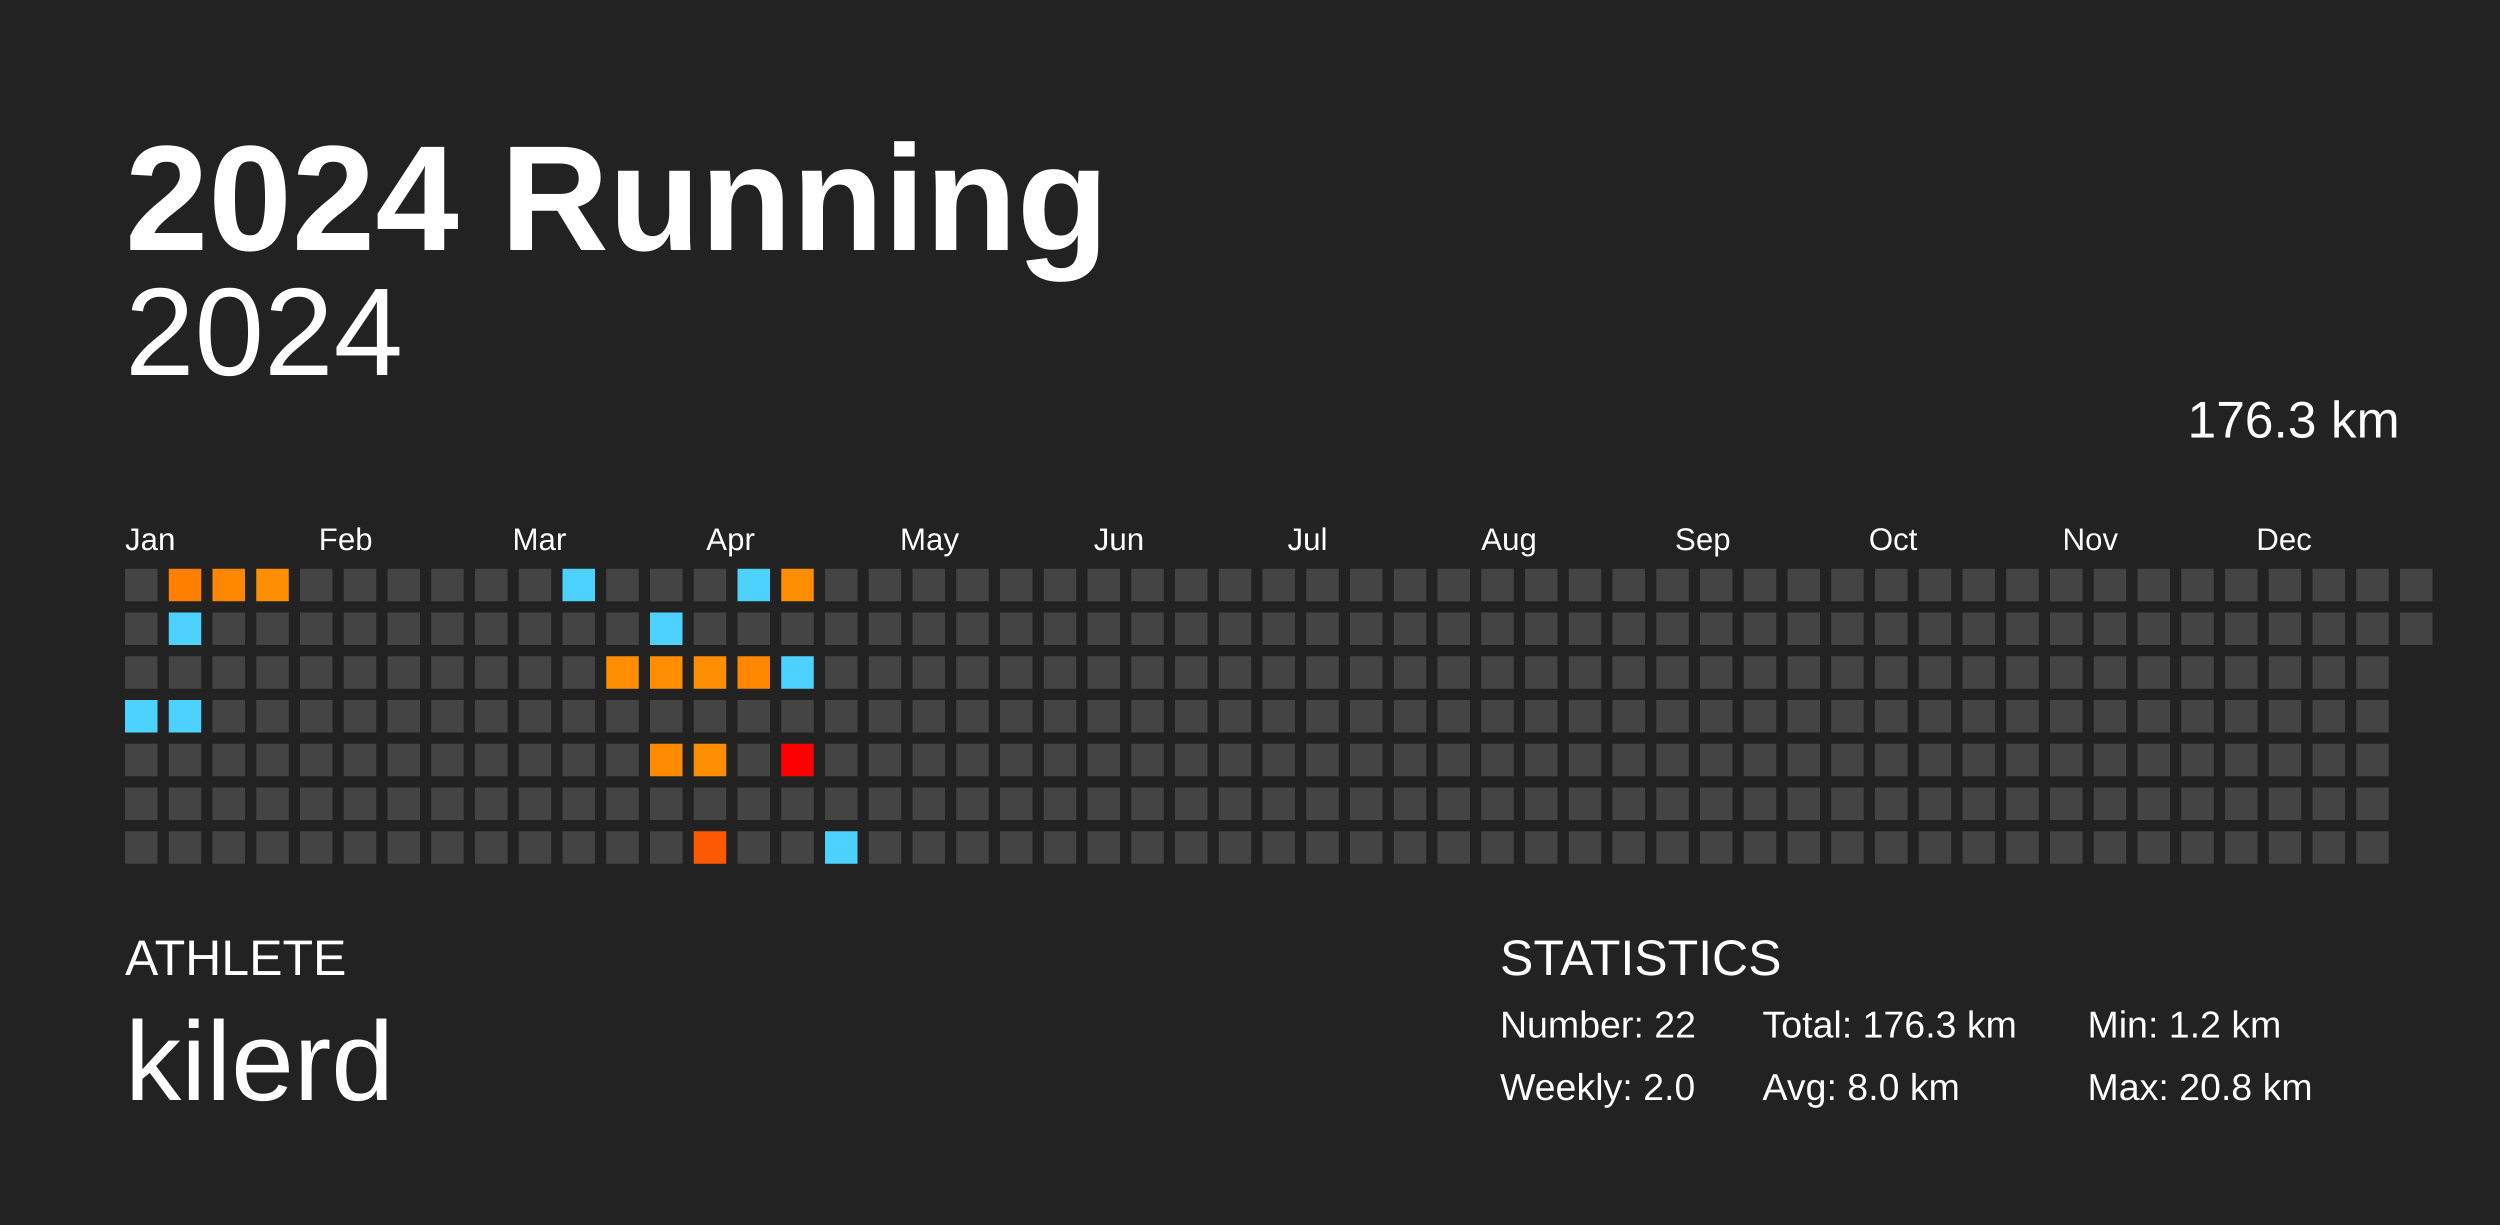
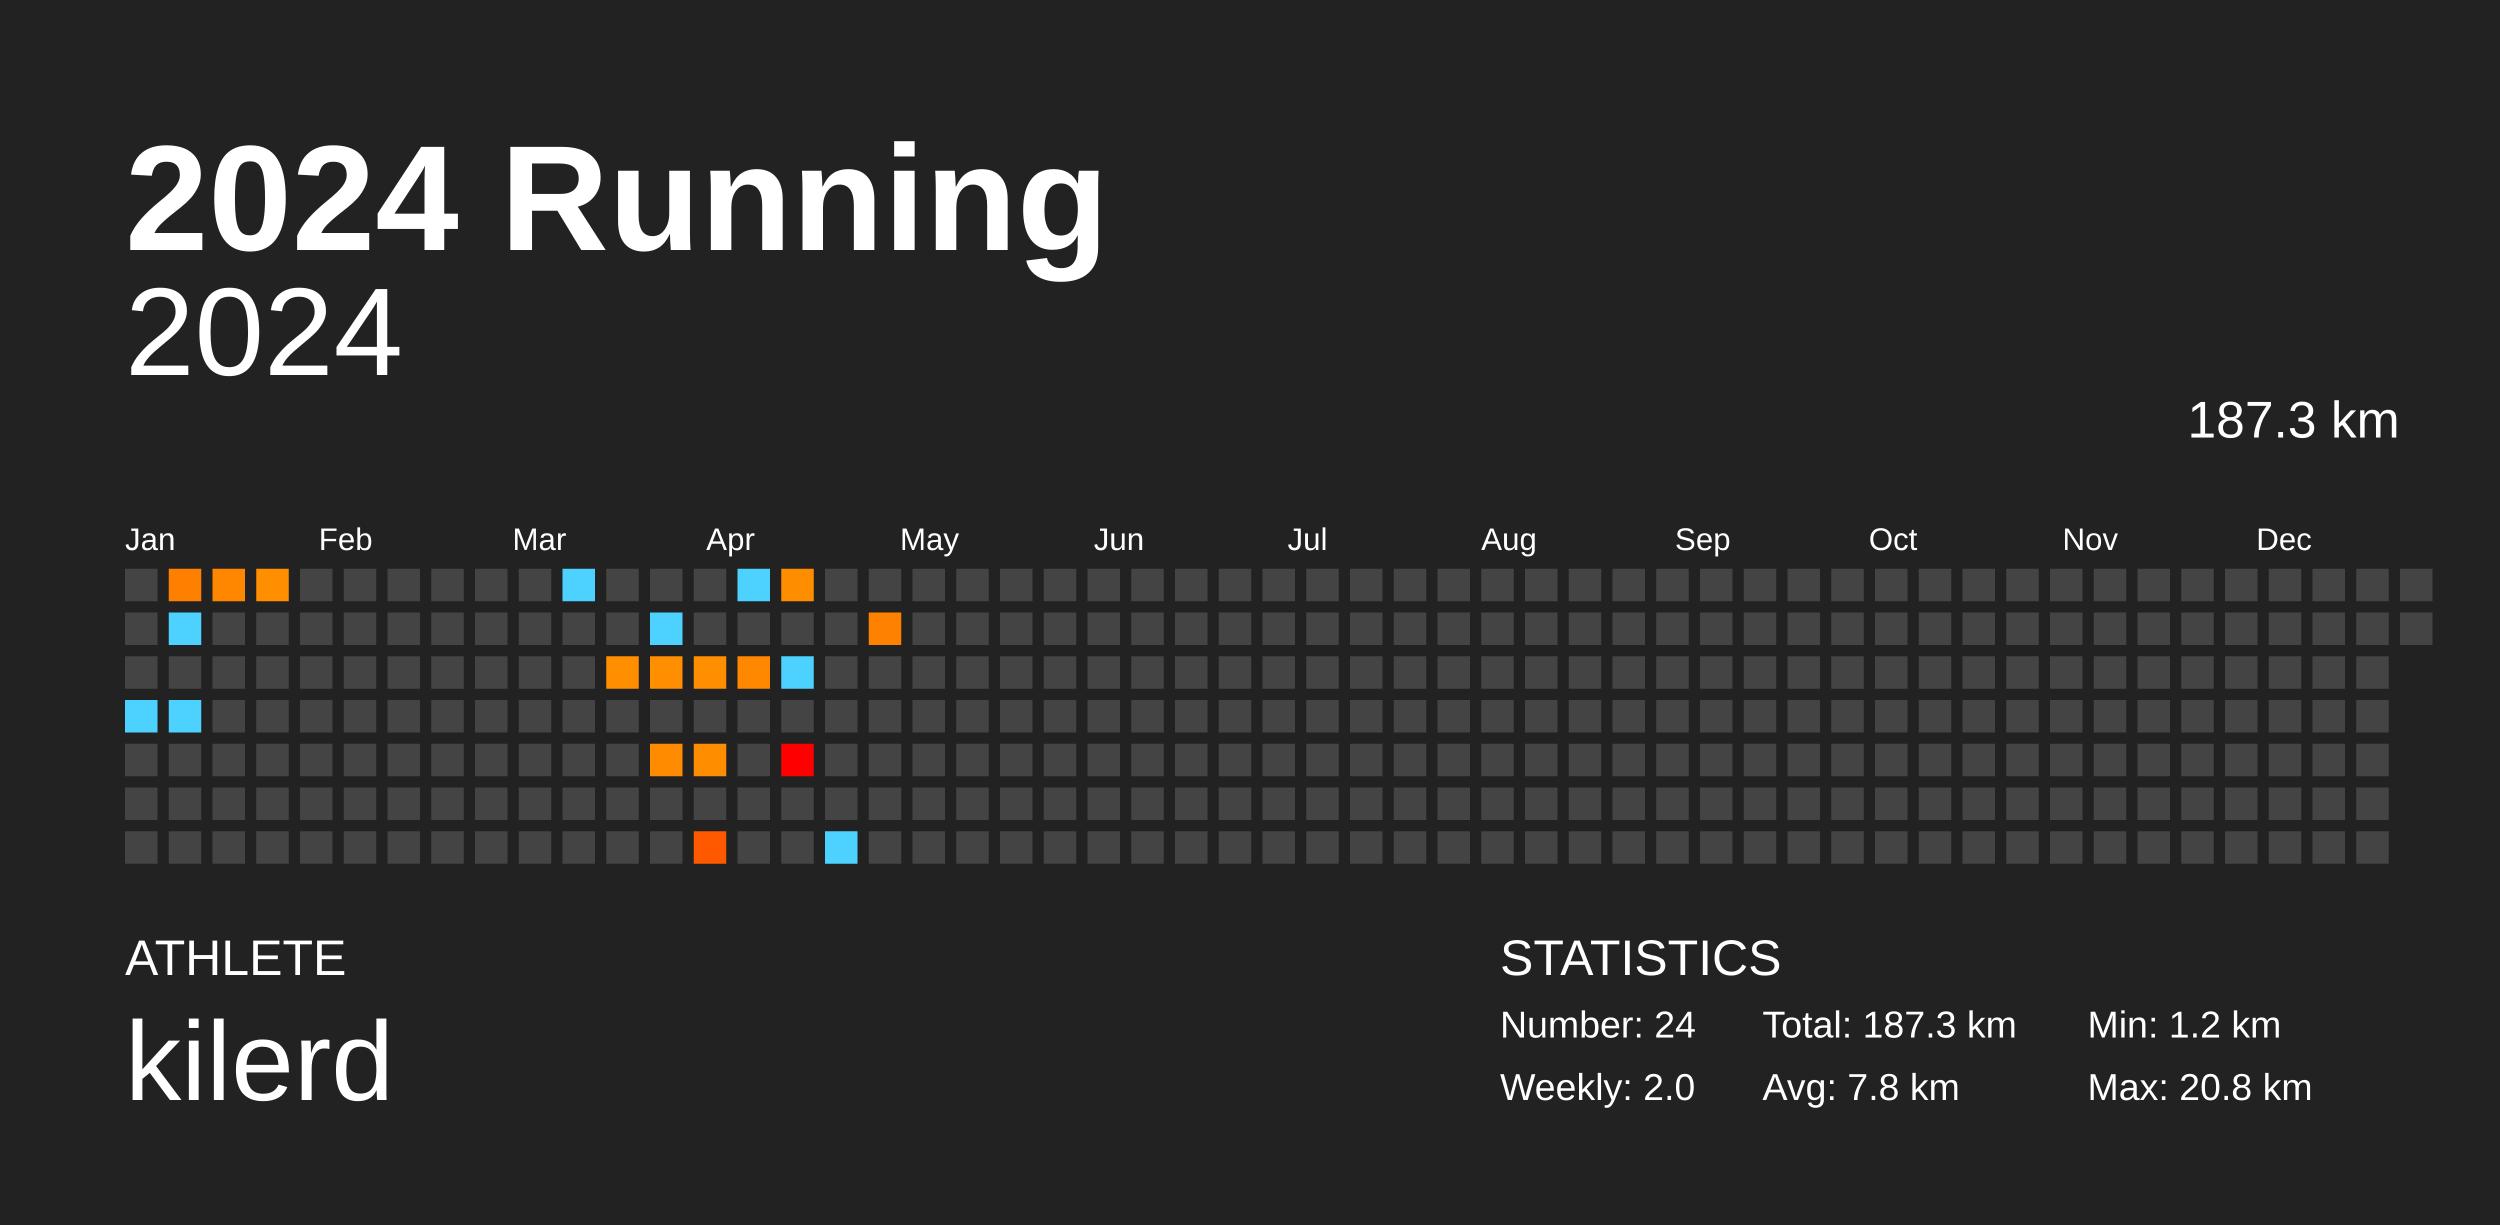
<svg xmlns="http://www.w3.org/2000/svg" baseProfile="full" height="98mm" version="1.1" viewBox="0,0,200,98" width="200mm">
  <defs />
  <rect fill="#222222" height="98" width="200" x="0" y="0" />
  <text fill="#FFFFFF" style="font-size:12px; font-family:Arial; font-weight:bold;" x="10" y="20">2024 Running</text>
  <text fill="#FFFFFF" style="font-size:4px; font-family:Arial" x="10" y="78">ATHLETE</text>
  <text fill="#FFFFFF" style="font-size:9px; font-family:Arial" x="10" y="88">kilerd</text>
  <text fill="#FFFFFF" style="font-size:4px; font-family:Arial" x="120" y="78">STATISTICS</text>
-   <text fill="#FFFFFF" style="font-size:3px; font-family:Arial" x="120" y="83">Number: 22</text>
+   <text fill="#FFFFFF" style="font-size:3px; font-family:Arial" x="120" y="83">Number: 24</text>
  <text fill="#FFFFFF" style="font-size:3px; font-family:Arial" x="120" y="88">Weekly: 2.0</text>
-   <text fill="#FFFFFF" style="font-size:3px; font-family:Arial" x="141" y="83">Total: 176.3 km</text>
-   <text fill="#FFFFFF" style="font-size:3px; font-family:Arial" x="141" y="88">Avg: 8.0 km</text>
+   <text fill="#FFFFFF" style="font-size:3px; font-family:Arial" x="141" y="83">Total: 187.3 km</text>
+   <text fill="#FFFFFF" style="font-size:3px; font-family:Arial" x="141" y="88">Avg: 7.8 km</text>
  <text fill="#FFFFFF" style="font-size:3px; font-family:Arial" x="167" y="83">Min: 1.2 km</text>
  <text fill="#FFFFFF" style="font-size:3px; font-family:Arial" x="167" y="88">Max: 20.8 km</text>
  <text alignment-baseline="hanging" fill="#FFFFFF" style="font-size:10.0px; font-family:Arial;" x="10" y="30">2024</text>
-   <text alignment-baseline="hanging" fill="#FFFFFF" style="font-size:4.125px; font-family:Arial;" x="175" y="35">176.3 km</text>
+   <text alignment-baseline="hanging" fill="#FFFFFF" style="font-size:4.125px; font-family:Arial;" x="175" y="35">187.3 km</text>
  <text fill="#FFFFFF" style="font-size:2.5px; font-family:Arial" x="10.0" y="44">Jan</text>
  <text fill="#FFFFFF" style="font-size:2.5px; font-family:Arial" x="25.5" y="44">Feb</text>
  <text fill="#FFFFFF" style="font-size:2.5px; font-family:Arial" x="41.0" y="44">Mar</text>
  <text fill="#FFFFFF" style="font-size:2.5px; font-family:Arial" x="56.5" y="44">Apr</text>
  <text fill="#FFFFFF" style="font-size:2.5px; font-family:Arial" x="72.0" y="44">May</text>
  <text fill="#FFFFFF" style="font-size:2.5px; font-family:Arial" x="87.5" y="44">Jun</text>
  <text fill="#FFFFFF" style="font-size:2.5px; font-family:Arial" x="103.0" y="44">Jul</text>
  <text fill="#FFFFFF" style="font-size:2.5px; font-family:Arial" x="118.5" y="44">Aug</text>
  <text fill="#FFFFFF" style="font-size:2.5px; font-family:Arial" x="134.0" y="44">Sep</text>
  <text fill="#FFFFFF" style="font-size:2.5px; font-family:Arial" x="149.5" y="44">Oct</text>
  <text fill="#FFFFFF" style="font-size:2.5px; font-family:Arial" x="165.0" y="44">Nov</text>
  <text fill="#FFFFFF" style="font-size:2.5px; font-family:Arial" x="180.5" y="44">Dec</text>
  <rect fill="#444444" height="2.6" width="2.6" x="10.0" y="45.5" />
  <rect fill="#444444" height="2.6" width="2.6" x="10.0" y="49.0" />
  <rect fill="#444444" height="2.6" width="2.6" x="10.0" y="52.5" />
  <rect fill="#4dd2ff" height="2.6" width="2.6" x="10.0" y="56.0" />
  <rect fill="#444444" height="2.6" width="2.6" x="10.0" y="59.5" />
  <rect fill="#444444" height="2.6" width="2.6" x="10.0" y="63.0" />
  <rect fill="#444444" height="2.6" width="2.6" x="10.0" y="66.5" />
  <rect fill="#ff8000" height="2.6" width="2.6" x="13.5" y="45.5" />
  <rect fill="#4dd2ff" height="2.6" width="2.6" x="13.5" y="49.0" />
  <rect fill="#444444" height="2.6" width="2.6" x="13.5" y="52.5" />
  <rect fill="#4dd2ff" height="2.6" width="2.6" x="13.5" y="56.0" />
  <rect fill="#444444" height="2.6" width="2.6" x="13.5" y="59.5" />
  <rect fill="#444444" height="2.6" width="2.6" x="13.5" y="63.0" />
  <rect fill="#444444" height="2.6" width="2.6" x="13.5" y="66.5" />
  <rect fill="#ff8700" height="2.6" width="2.6" x="17.0" y="45.5" />
  <rect fill="#444444" height="2.6" width="2.6" x="17.0" y="49.0" />
  <rect fill="#444444" height="2.6" width="2.6" x="17.0" y="52.5" />
  <rect fill="#444444" height="2.6" width="2.6" x="17.0" y="56.0" />
  <rect fill="#444444" height="2.6" width="2.6" x="17.0" y="59.5" />
  <rect fill="#444444" height="2.6" width="2.6" x="17.0" y="63.0" />
  <rect fill="#444444" height="2.6" width="2.6" x="17.0" y="66.5" />
  <rect fill="#ff8e00" height="2.6" width="2.6" x="20.5" y="45.5" />
  <rect fill="#444444" height="2.6" width="2.6" x="20.5" y="49.0" />
  <rect fill="#444444" height="2.6" width="2.6" x="20.5" y="52.5" />
  <rect fill="#444444" height="2.6" width="2.6" x="20.5" y="56.0" />
  <rect fill="#444444" height="2.6" width="2.6" x="20.5" y="59.5" />
  <rect fill="#444444" height="2.6" width="2.6" x="20.5" y="63.0" />
  <rect fill="#444444" height="2.6" width="2.6" x="20.5" y="66.5" />
  <rect fill="#444444" height="2.6" width="2.6" x="24.0" y="45.5" />
  <rect fill="#444444" height="2.6" width="2.6" x="24.0" y="49.0" />
  <rect fill="#444444" height="2.6" width="2.6" x="24.0" y="52.5" />
  <rect fill="#444444" height="2.6" width="2.6" x="24.0" y="56.0" />
  <rect fill="#444444" height="2.6" width="2.6" x="24.0" y="59.5" />
  <rect fill="#444444" height="2.6" width="2.6" x="24.0" y="63.0" />
  <rect fill="#444444" height="2.6" width="2.6" x="24.0" y="66.5" />
  <rect fill="#444444" height="2.6" width="2.6" x="27.5" y="45.5" />
  <rect fill="#444444" height="2.6" width="2.6" x="27.5" y="49.0" />
  <rect fill="#444444" height="2.6" width="2.6" x="27.5" y="52.5" />
  <rect fill="#444444" height="2.6" width="2.6" x="27.5" y="56.0" />
  <rect fill="#444444" height="2.6" width="2.6" x="27.5" y="59.5" />
  <rect fill="#444444" height="2.6" width="2.6" x="27.5" y="63.0" />
  <rect fill="#444444" height="2.6" width="2.6" x="27.5" y="66.5" />
  <rect fill="#444444" height="2.6" width="2.6" x="31.0" y="45.5" />
  <rect fill="#444444" height="2.6" width="2.6" x="31.0" y="49.0" />
  <rect fill="#444444" height="2.6" width="2.6" x="31.0" y="52.5" />
  <rect fill="#444444" height="2.6" width="2.6" x="31.0" y="56.0" />
  <rect fill="#444444" height="2.6" width="2.6" x="31.0" y="59.5" />
  <rect fill="#444444" height="2.6" width="2.6" x="31.0" y="63.0" />
  <rect fill="#444444" height="2.6" width="2.6" x="31.0" y="66.5" />
  <rect fill="#444444" height="2.6" width="2.6" x="34.5" y="45.5" />
  <rect fill="#444444" height="2.6" width="2.6" x="34.5" y="49.0" />
  <rect fill="#444444" height="2.6" width="2.6" x="34.5" y="52.5" />
  <rect fill="#444444" height="2.6" width="2.6" x="34.5" y="56.0" />
  <rect fill="#444444" height="2.6" width="2.6" x="34.5" y="59.5" />
  <rect fill="#444444" height="2.6" width="2.6" x="34.5" y="63.0" />
  <rect fill="#444444" height="2.6" width="2.6" x="34.5" y="66.5" />
  <rect fill="#444444" height="2.6" width="2.6" x="38.0" y="45.5" />
  <rect fill="#444444" height="2.6" width="2.6" x="38.0" y="49.0" />
  <rect fill="#444444" height="2.6" width="2.6" x="38.0" y="52.5" />
  <rect fill="#444444" height="2.6" width="2.6" x="38.0" y="56.0" />
  <rect fill="#444444" height="2.6" width="2.6" x="38.0" y="59.5" />
  <rect fill="#444444" height="2.6" width="2.6" x="38.0" y="63.0" />
  <rect fill="#444444" height="2.6" width="2.6" x="38.0" y="66.5" />
  <rect fill="#444444" height="2.6" width="2.6" x="41.5" y="45.5" />
  <rect fill="#444444" height="2.6" width="2.6" x="41.5" y="49.0" />
  <rect fill="#444444" height="2.6" width="2.6" x="41.5" y="52.5" />
  <rect fill="#444444" height="2.6" width="2.6" x="41.5" y="56.0" />
  <rect fill="#444444" height="2.6" width="2.6" x="41.5" y="59.5" />
  <rect fill="#444444" height="2.6" width="2.6" x="41.5" y="63.0" />
  <rect fill="#444444" height="2.6" width="2.6" x="41.5" y="66.5" />
  <rect fill="#4dd2ff" height="2.6" width="2.6" x="45.0" y="45.5" />
  <rect fill="#444444" height="2.6" width="2.6" x="45.0" y="49.0" />
  <rect fill="#444444" height="2.6" width="2.6" x="45.0" y="52.5" />
  <rect fill="#444444" height="2.6" width="2.6" x="45.0" y="56.0" />
  <rect fill="#444444" height="2.6" width="2.6" x="45.0" y="59.5" />
  <rect fill="#444444" height="2.6" width="2.6" x="45.0" y="63.0" />
  <rect fill="#444444" height="2.6" width="2.6" x="45.0" y="66.5" />
  <rect fill="#444444" height="2.6" width="2.6" x="48.5" y="45.5" />
  <rect fill="#444444" height="2.6" width="2.6" x="48.5" y="49.0" />
  <rect fill="#ff8e00" height="2.6" width="2.6" x="48.5" y="52.5" />
  <rect fill="#444444" height="2.6" width="2.6" x="48.5" y="56.0" />
  <rect fill="#444444" height="2.6" width="2.6" x="48.5" y="59.5" />
  <rect fill="#444444" height="2.6" width="2.6" x="48.5" y="63.0" />
  <rect fill="#444444" height="2.6" width="2.6" x="48.5" y="66.5" />
  <rect fill="#444444" height="2.6" width="2.6" x="52.0" y="45.5" />
  <rect fill="#4dd2ff" height="2.6" width="2.6" x="52.0" y="49.0" />
  <rect fill="#ff8e00" height="2.6" width="2.6" x="52.0" y="52.5" />
  <rect fill="#444444" height="2.6" width="2.6" x="52.0" y="56.0" />
  <rect fill="#ff8c00" height="2.6" width="2.6" x="52.0" y="59.5" />
  <rect fill="#444444" height="2.6" width="2.6" x="52.0" y="63.0" />
  <rect fill="#444444" height="2.6" width="2.6" x="52.0" y="66.5" />
  <rect fill="#444444" height="2.6" width="2.6" x="55.5" y="45.5" />
  <rect fill="#444444" height="2.6" width="2.6" x="55.5" y="49.0" />
  <rect fill="#ff8e00" height="2.6" width="2.6" x="55.5" y="52.5" />
  <rect fill="#444444" height="2.6" width="2.6" x="55.5" y="56.0" />
  <rect fill="#ff8d00" height="2.6" width="2.6" x="55.5" y="59.5" />
  <rect fill="#444444" height="2.6" width="2.6" x="55.5" y="63.0" />
  <rect fill="#ff5900" height="2.6" width="2.6" x="55.5" y="66.5" />
  <rect fill="#4dd2ff" height="2.6" width="2.6" x="59.0" y="45.5" />
  <rect fill="#444444" height="2.6" width="2.6" x="59.0" y="49.0" />
  <rect fill="#ff8800" height="2.6" width="2.6" x="59.0" y="52.5" />
  <rect fill="#444444" height="2.6" width="2.6" x="59.0" y="56.0" />
  <rect fill="#444444" height="2.6" width="2.6" x="59.0" y="59.5" />
  <rect fill="#444444" height="2.6" width="2.6" x="59.0" y="63.0" />
  <rect fill="#444444" height="2.6" width="2.6" x="59.0" y="66.5" />
  <rect fill="#ff8d00" height="2.6" width="2.6" x="62.5" y="45.5" />
  <rect fill="#444444" height="2.6" width="2.6" x="62.5" y="49.0" />
  <rect fill="#4dd2ff" height="2.6" width="2.6" x="62.5" y="52.5" />
  <rect fill="#444444" height="2.6" width="2.6" x="62.5" y="56.0" />
  <rect fill="red" height="2.6" width="2.6" x="62.5" y="59.5" />
  <rect fill="#444444" height="2.6" width="2.6" x="62.5" y="63.0" />
  <rect fill="#444444" height="2.6" width="2.6" x="62.5" y="66.5" />
  <rect fill="#444444" height="2.6" width="2.6" x="66.0" y="45.5" />
  <rect fill="#444444" height="2.6" width="2.6" x="66.0" y="49.0" />
  <rect fill="#444444" height="2.6" width="2.6" x="66.0" y="52.5" />
  <rect fill="#444444" height="2.6" width="2.6" x="66.0" y="56.0" />
  <rect fill="#444444" height="2.6" width="2.6" x="66.0" y="59.5" />
  <rect fill="#444444" height="2.6" width="2.6" x="66.0" y="63.0" />
  <rect fill="#4dd2ff" height="2.6" width="2.6" x="66.0" y="66.5" />
  <rect fill="#444444" height="2.6" width="2.6" x="69.5" y="45.5" />
-   <rect fill="#444444" height="2.6" width="2.6" x="69.5" y="49.0" />
+   <rect fill="#ff8100" height="2.6" width="2.6" x="69.5" y="49.0" />
  <rect fill="#444444" height="2.6" width="2.6" x="69.5" y="52.5" />
  <rect fill="#444444" height="2.6" width="2.6" x="69.5" y="56.0" />
  <rect fill="#444444" height="2.6" width="2.6" x="69.5" y="59.5" />
  <rect fill="#444444" height="2.6" width="2.6" x="69.5" y="63.0" />
  <rect fill="#444444" height="2.6" width="2.6" x="69.5" y="66.5" />
  <rect fill="#444444" height="2.6" width="2.6" x="73.0" y="45.5" />
  <rect fill="#444444" height="2.6" width="2.6" x="73.0" y="49.0" />
  <rect fill="#444444" height="2.6" width="2.6" x="73.0" y="52.5" />
  <rect fill="#444444" height="2.6" width="2.6" x="73.0" y="56.0" />
  <rect fill="#444444" height="2.6" width="2.6" x="73.0" y="59.5" />
  <rect fill="#444444" height="2.6" width="2.6" x="73.0" y="63.0" />
  <rect fill="#444444" height="2.6" width="2.6" x="73.0" y="66.5" />
  <rect fill="#444444" height="2.6" width="2.6" x="76.5" y="45.5" />
  <rect fill="#444444" height="2.6" width="2.6" x="76.5" y="49.0" />
  <rect fill="#444444" height="2.6" width="2.6" x="76.5" y="52.5" />
  <rect fill="#444444" height="2.6" width="2.6" x="76.5" y="56.0" />
  <rect fill="#444444" height="2.6" width="2.6" x="76.5" y="59.5" />
  <rect fill="#444444" height="2.6" width="2.6" x="76.5" y="63.0" />
  <rect fill="#444444" height="2.6" width="2.6" x="76.5" y="66.5" />
  <rect fill="#444444" height="2.6" width="2.6" x="80.0" y="45.5" />
  <rect fill="#444444" height="2.6" width="2.6" x="80.0" y="49.0" />
  <rect fill="#444444" height="2.6" width="2.6" x="80.0" y="52.5" />
  <rect fill="#444444" height="2.6" width="2.6" x="80.0" y="56.0" />
  <rect fill="#444444" height="2.6" width="2.6" x="80.0" y="59.5" />
  <rect fill="#444444" height="2.6" width="2.6" x="80.0" y="63.0" />
  <rect fill="#444444" height="2.6" width="2.6" x="80.0" y="66.5" />
  <rect fill="#444444" height="2.6" width="2.6" x="83.5" y="45.5" />
  <rect fill="#444444" height="2.6" width="2.6" x="83.5" y="49.0" />
  <rect fill="#444444" height="2.6" width="2.6" x="83.5" y="52.5" />
  <rect fill="#444444" height="2.6" width="2.6" x="83.5" y="56.0" />
  <rect fill="#444444" height="2.6" width="2.6" x="83.5" y="59.5" />
  <rect fill="#444444" height="2.6" width="2.6" x="83.5" y="63.0" />
  <rect fill="#444444" height="2.6" width="2.6" x="83.5" y="66.5" />
  <rect fill="#444444" height="2.6" width="2.6" x="87.0" y="45.5" />
  <rect fill="#444444" height="2.6" width="2.6" x="87.0" y="49.0" />
  <rect fill="#444444" height="2.6" width="2.6" x="87.0" y="52.5" />
  <rect fill="#444444" height="2.6" width="2.6" x="87.0" y="56.0" />
  <rect fill="#444444" height="2.6" width="2.6" x="87.0" y="59.5" />
  <rect fill="#444444" height="2.6" width="2.6" x="87.0" y="63.0" />
  <rect fill="#444444" height="2.6" width="2.6" x="87.0" y="66.5" />
  <rect fill="#444444" height="2.6" width="2.6" x="90.5" y="45.5" />
  <rect fill="#444444" height="2.6" width="2.6" x="90.5" y="49.0" />
  <rect fill="#444444" height="2.6" width="2.6" x="90.5" y="52.5" />
  <rect fill="#444444" height="2.6" width="2.6" x="90.5" y="56.0" />
  <rect fill="#444444" height="2.6" width="2.6" x="90.5" y="59.5" />
  <rect fill="#444444" height="2.6" width="2.6" x="90.5" y="63.0" />
  <rect fill="#444444" height="2.6" width="2.6" x="90.5" y="66.5" />
  <rect fill="#444444" height="2.6" width="2.6" x="94.0" y="45.5" />
  <rect fill="#444444" height="2.6" width="2.6" x="94.0" y="49.0" />
  <rect fill="#444444" height="2.6" width="2.6" x="94.0" y="52.5" />
  <rect fill="#444444" height="2.6" width="2.6" x="94.0" y="56.0" />
  <rect fill="#444444" height="2.6" width="2.6" x="94.0" y="59.5" />
  <rect fill="#444444" height="2.6" width="2.6" x="94.0" y="63.0" />
  <rect fill="#444444" height="2.6" width="2.6" x="94.0" y="66.5" />
  <rect fill="#444444" height="2.6" width="2.6" x="97.5" y="45.5" />
  <rect fill="#444444" height="2.6" width="2.6" x="97.5" y="49.0" />
  <rect fill="#444444" height="2.6" width="2.6" x="97.5" y="52.5" />
  <rect fill="#444444" height="2.6" width="2.6" x="97.5" y="56.0" />
  <rect fill="#444444" height="2.6" width="2.6" x="97.5" y="59.5" />
  <rect fill="#444444" height="2.6" width="2.6" x="97.5" y="63.0" />
  <rect fill="#444444" height="2.6" width="2.6" x="97.5" y="66.5" />
  <rect fill="#444444" height="2.6" width="2.6" x="101.0" y="45.5" />
  <rect fill="#444444" height="2.6" width="2.6" x="101.0" y="49.0" />
  <rect fill="#444444" height="2.6" width="2.6" x="101.0" y="52.5" />
  <rect fill="#444444" height="2.6" width="2.6" x="101.0" y="56.0" />
  <rect fill="#444444" height="2.6" width="2.6" x="101.0" y="59.5" />
  <rect fill="#444444" height="2.6" width="2.6" x="101.0" y="63.0" />
  <rect fill="#444444" height="2.6" width="2.6" x="101.0" y="66.5" />
  <rect fill="#444444" height="2.6" width="2.6" x="104.5" y="45.5" />
  <rect fill="#444444" height="2.6" width="2.6" x="104.5" y="49.0" />
  <rect fill="#444444" height="2.6" width="2.6" x="104.5" y="52.5" />
  <rect fill="#444444" height="2.6" width="2.6" x="104.5" y="56.0" />
  <rect fill="#444444" height="2.6" width="2.6" x="104.5" y="59.5" />
  <rect fill="#444444" height="2.6" width="2.6" x="104.5" y="63.0" />
  <rect fill="#444444" height="2.6" width="2.6" x="104.5" y="66.5" />
  <rect fill="#444444" height="2.6" width="2.6" x="108.0" y="45.5" />
  <rect fill="#444444" height="2.6" width="2.6" x="108.0" y="49.0" />
  <rect fill="#444444" height="2.6" width="2.6" x="108.0" y="52.5" />
  <rect fill="#444444" height="2.6" width="2.6" x="108.0" y="56.0" />
  <rect fill="#444444" height="2.6" width="2.6" x="108.0" y="59.5" />
  <rect fill="#444444" height="2.6" width="2.6" x="108.0" y="63.0" />
  <rect fill="#444444" height="2.6" width="2.6" x="108.0" y="66.5" />
  <rect fill="#444444" height="2.6" width="2.6" x="111.5" y="45.5" />
  <rect fill="#444444" height="2.6" width="2.6" x="111.5" y="49.0" />
  <rect fill="#444444" height="2.6" width="2.6" x="111.5" y="52.5" />
  <rect fill="#444444" height="2.6" width="2.6" x="111.5" y="56.0" />
  <rect fill="#444444" height="2.6" width="2.6" x="111.5" y="59.5" />
  <rect fill="#444444" height="2.6" width="2.6" x="111.5" y="63.0" />
  <rect fill="#444444" height="2.6" width="2.6" x="111.5" y="66.5" />
  <rect fill="#444444" height="2.6" width="2.6" x="115.0" y="45.5" />
  <rect fill="#444444" height="2.6" width="2.6" x="115.0" y="49.0" />
  <rect fill="#444444" height="2.6" width="2.6" x="115.0" y="52.5" />
  <rect fill="#444444" height="2.6" width="2.6" x="115.0" y="56.0" />
  <rect fill="#444444" height="2.6" width="2.6" x="115.0" y="59.5" />
  <rect fill="#444444" height="2.6" width="2.6" x="115.0" y="63.0" />
  <rect fill="#444444" height="2.6" width="2.6" x="115.0" y="66.5" />
  <rect fill="#444444" height="2.6" width="2.6" x="118.5" y="45.5" />
  <rect fill="#444444" height="2.6" width="2.6" x="118.5" y="49.0" />
  <rect fill="#444444" height="2.6" width="2.6" x="118.5" y="52.5" />
  <rect fill="#444444" height="2.6" width="2.6" x="118.5" y="56.0" />
  <rect fill="#444444" height="2.6" width="2.6" x="118.5" y="59.5" />
  <rect fill="#444444" height="2.6" width="2.6" x="118.5" y="63.0" />
  <rect fill="#444444" height="2.6" width="2.6" x="118.5" y="66.5" />
  <rect fill="#444444" height="2.6" width="2.6" x="122.0" y="45.5" />
  <rect fill="#444444" height="2.6" width="2.6" x="122.0" y="49.0" />
  <rect fill="#444444" height="2.6" width="2.6" x="122.0" y="52.5" />
  <rect fill="#444444" height="2.6" width="2.6" x="122.0" y="56.0" />
  <rect fill="#444444" height="2.6" width="2.6" x="122.0" y="59.5" />
  <rect fill="#444444" height="2.6" width="2.6" x="122.0" y="63.0" />
  <rect fill="#444444" height="2.6" width="2.6" x="122.0" y="66.5" />
  <rect fill="#444444" height="2.6" width="2.6" x="125.5" y="45.5" />
  <rect fill="#444444" height="2.6" width="2.6" x="125.5" y="49.0" />
  <rect fill="#444444" height="2.6" width="2.6" x="125.5" y="52.5" />
  <rect fill="#444444" height="2.6" width="2.6" x="125.5" y="56.0" />
  <rect fill="#444444" height="2.6" width="2.6" x="125.5" y="59.5" />
  <rect fill="#444444" height="2.6" width="2.6" x="125.5" y="63.0" />
  <rect fill="#444444" height="2.6" width="2.6" x="125.5" y="66.5" />
  <rect fill="#444444" height="2.6" width="2.6" x="129.0" y="45.5" />
  <rect fill="#444444" height="2.6" width="2.6" x="129.0" y="49.0" />
  <rect fill="#444444" height="2.6" width="2.6" x="129.0" y="52.5" />
  <rect fill="#444444" height="2.6" width="2.6" x="129.0" y="56.0" />
  <rect fill="#444444" height="2.6" width="2.6" x="129.0" y="59.5" />
  <rect fill="#444444" height="2.6" width="2.6" x="129.0" y="63.0" />
  <rect fill="#444444" height="2.6" width="2.6" x="129.0" y="66.5" />
  <rect fill="#444444" height="2.6" width="2.6" x="132.5" y="45.5" />
  <rect fill="#444444" height="2.6" width="2.6" x="132.5" y="49.0" />
  <rect fill="#444444" height="2.6" width="2.6" x="132.5" y="52.5" />
  <rect fill="#444444" height="2.6" width="2.6" x="132.5" y="56.0" />
  <rect fill="#444444" height="2.6" width="2.6" x="132.5" y="59.5" />
  <rect fill="#444444" height="2.6" width="2.6" x="132.5" y="63.0" />
  <rect fill="#444444" height="2.6" width="2.6" x="132.5" y="66.5" />
  <rect fill="#444444" height="2.6" width="2.6" x="136.0" y="45.5" />
  <rect fill="#444444" height="2.6" width="2.6" x="136.0" y="49.0" />
  <rect fill="#444444" height="2.6" width="2.6" x="136.0" y="52.5" />
  <rect fill="#444444" height="2.6" width="2.6" x="136.0" y="56.0" />
  <rect fill="#444444" height="2.6" width="2.6" x="136.0" y="59.5" />
  <rect fill="#444444" height="2.6" width="2.6" x="136.0" y="63.0" />
  <rect fill="#444444" height="2.6" width="2.6" x="136.0" y="66.5" />
  <rect fill="#444444" height="2.6" width="2.6" x="139.5" y="45.5" />
  <rect fill="#444444" height="2.6" width="2.6" x="139.5" y="49.0" />
  <rect fill="#444444" height="2.6" width="2.6" x="139.5" y="52.5" />
  <rect fill="#444444" height="2.6" width="2.6" x="139.5" y="56.0" />
  <rect fill="#444444" height="2.6" width="2.6" x="139.5" y="59.5" />
  <rect fill="#444444" height="2.6" width="2.6" x="139.5" y="63.0" />
  <rect fill="#444444" height="2.6" width="2.6" x="139.5" y="66.5" />
  <rect fill="#444444" height="2.6" width="2.6" x="143.0" y="45.5" />
  <rect fill="#444444" height="2.6" width="2.6" x="143.0" y="49.0" />
  <rect fill="#444444" height="2.6" width="2.6" x="143.0" y="52.5" />
  <rect fill="#444444" height="2.6" width="2.6" x="143.0" y="56.0" />
  <rect fill="#444444" height="2.6" width="2.6" x="143.0" y="59.5" />
  <rect fill="#444444" height="2.6" width="2.6" x="143.0" y="63.0" />
  <rect fill="#444444" height="2.6" width="2.6" x="143.0" y="66.5" />
  <rect fill="#444444" height="2.6" width="2.6" x="146.5" y="45.5" />
  <rect fill="#444444" height="2.6" width="2.6" x="146.5" y="49.0" />
  <rect fill="#444444" height="2.6" width="2.6" x="146.5" y="52.5" />
  <rect fill="#444444" height="2.6" width="2.6" x="146.5" y="56.0" />
  <rect fill="#444444" height="2.6" width="2.6" x="146.5" y="59.5" />
  <rect fill="#444444" height="2.6" width="2.6" x="146.5" y="63.0" />
  <rect fill="#444444" height="2.6" width="2.6" x="146.5" y="66.5" />
  <rect fill="#444444" height="2.6" width="2.6" x="150.0" y="45.5" />
  <rect fill="#444444" height="2.6" width="2.6" x="150.0" y="49.0" />
  <rect fill="#444444" height="2.6" width="2.6" x="150.0" y="52.5" />
  <rect fill="#444444" height="2.6" width="2.6" x="150.0" y="56.0" />
  <rect fill="#444444" height="2.6" width="2.6" x="150.0" y="59.5" />
  <rect fill="#444444" height="2.6" width="2.6" x="150.0" y="63.0" />
  <rect fill="#444444" height="2.6" width="2.6" x="150.0" y="66.5" />
  <rect fill="#444444" height="2.6" width="2.6" x="153.5" y="45.5" />
  <rect fill="#444444" height="2.6" width="2.6" x="153.5" y="49.0" />
  <rect fill="#444444" height="2.6" width="2.6" x="153.5" y="52.5" />
  <rect fill="#444444" height="2.6" width="2.6" x="153.5" y="56.0" />
  <rect fill="#444444" height="2.6" width="2.6" x="153.5" y="59.5" />
  <rect fill="#444444" height="2.6" width="2.6" x="153.5" y="63.0" />
  <rect fill="#444444" height="2.6" width="2.6" x="153.5" y="66.5" />
  <rect fill="#444444" height="2.6" width="2.6" x="157.0" y="45.5" />
  <rect fill="#444444" height="2.6" width="2.6" x="157.0" y="49.0" />
  <rect fill="#444444" height="2.6" width="2.6" x="157.0" y="52.5" />
  <rect fill="#444444" height="2.6" width="2.6" x="157.0" y="56.0" />
  <rect fill="#444444" height="2.6" width="2.6" x="157.0" y="59.5" />
  <rect fill="#444444" height="2.6" width="2.6" x="157.0" y="63.0" />
  <rect fill="#444444" height="2.6" width="2.6" x="157.0" y="66.5" />
  <rect fill="#444444" height="2.6" width="2.6" x="160.5" y="45.5" />
  <rect fill="#444444" height="2.6" width="2.6" x="160.5" y="49.0" />
  <rect fill="#444444" height="2.6" width="2.6" x="160.5" y="52.5" />
  <rect fill="#444444" height="2.6" width="2.6" x="160.5" y="56.0" />
  <rect fill="#444444" height="2.6" width="2.6" x="160.5" y="59.5" />
  <rect fill="#444444" height="2.6" width="2.6" x="160.5" y="63.0" />
  <rect fill="#444444" height="2.6" width="2.6" x="160.5" y="66.5" />
  <rect fill="#444444" height="2.6" width="2.6" x="164.0" y="45.5" />
  <rect fill="#444444" height="2.6" width="2.6" x="164.0" y="49.0" />
  <rect fill="#444444" height="2.6" width="2.6" x="164.0" y="52.5" />
  <rect fill="#444444" height="2.6" width="2.6" x="164.0" y="56.0" />
  <rect fill="#444444" height="2.6" width="2.6" x="164.0" y="59.5" />
  <rect fill="#444444" height="2.6" width="2.6" x="164.0" y="63.0" />
  <rect fill="#444444" height="2.6" width="2.6" x="164.0" y="66.5" />
  <rect fill="#444444" height="2.6" width="2.6" x="167.5" y="45.5" />
  <rect fill="#444444" height="2.6" width="2.6" x="167.5" y="49.0" />
  <rect fill="#444444" height="2.6" width="2.6" x="167.5" y="52.5" />
  <rect fill="#444444" height="2.6" width="2.6" x="167.5" y="56.0" />
  <rect fill="#444444" height="2.6" width="2.6" x="167.5" y="59.5" />
  <rect fill="#444444" height="2.6" width="2.6" x="167.5" y="63.0" />
  <rect fill="#444444" height="2.6" width="2.6" x="167.5" y="66.5" />
  <rect fill="#444444" height="2.6" width="2.6" x="171.0" y="45.5" />
  <rect fill="#444444" height="2.6" width="2.6" x="171.0" y="49.0" />
  <rect fill="#444444" height="2.6" width="2.6" x="171.0" y="52.5" />
  <rect fill="#444444" height="2.6" width="2.6" x="171.0" y="56.0" />
  <rect fill="#444444" height="2.6" width="2.6" x="171.0" y="59.5" />
  <rect fill="#444444" height="2.6" width="2.6" x="171.0" y="63.0" />
  <rect fill="#444444" height="2.6" width="2.6" x="171.0" y="66.5" />
  <rect fill="#444444" height="2.6" width="2.6" x="174.5" y="45.5" />
  <rect fill="#444444" height="2.6" width="2.6" x="174.5" y="49.0" />
  <rect fill="#444444" height="2.6" width="2.6" x="174.5" y="52.5" />
  <rect fill="#444444" height="2.6" width="2.6" x="174.5" y="56.0" />
  <rect fill="#444444" height="2.6" width="2.6" x="174.5" y="59.5" />
  <rect fill="#444444" height="2.6" width="2.6" x="174.5" y="63.0" />
  <rect fill="#444444" height="2.6" width="2.6" x="174.5" y="66.5" />
  <rect fill="#444444" height="2.6" width="2.6" x="178.0" y="45.5" />
  <rect fill="#444444" height="2.6" width="2.6" x="178.0" y="49.0" />
  <rect fill="#444444" height="2.6" width="2.6" x="178.0" y="52.5" />
  <rect fill="#444444" height="2.6" width="2.6" x="178.0" y="56.0" />
  <rect fill="#444444" height="2.6" width="2.6" x="178.0" y="59.5" />
  <rect fill="#444444" height="2.6" width="2.6" x="178.0" y="63.0" />
  <rect fill="#444444" height="2.6" width="2.6" x="178.0" y="66.5" />
  <rect fill="#444444" height="2.6" width="2.6" x="181.5" y="45.5" />
  <rect fill="#444444" height="2.6" width="2.6" x="181.5" y="49.0" />
  <rect fill="#444444" height="2.6" width="2.6" x="181.5" y="52.5" />
  <rect fill="#444444" height="2.6" width="2.6" x="181.5" y="56.0" />
  <rect fill="#444444" height="2.6" width="2.6" x="181.5" y="59.5" />
  <rect fill="#444444" height="2.6" width="2.6" x="181.5" y="63.0" />
  <rect fill="#444444" height="2.6" width="2.6" x="181.5" y="66.5" />
  <rect fill="#444444" height="2.6" width="2.6" x="185.0" y="45.5" />
  <rect fill="#444444" height="2.6" width="2.6" x="185.0" y="49.0" />
  <rect fill="#444444" height="2.6" width="2.6" x="185.0" y="52.5" />
  <rect fill="#444444" height="2.6" width="2.6" x="185.0" y="56.0" />
  <rect fill="#444444" height="2.6" width="2.6" x="185.0" y="59.5" />
  <rect fill="#444444" height="2.6" width="2.6" x="185.0" y="63.0" />
  <rect fill="#444444" height="2.6" width="2.6" x="185.0" y="66.5" />
  <rect fill="#444444" height="2.6" width="2.6" x="188.5" y="45.5" />
  <rect fill="#444444" height="2.6" width="2.6" x="188.5" y="49.0" />
  <rect fill="#444444" height="2.6" width="2.6" x="188.5" y="52.5" />
  <rect fill="#444444" height="2.6" width="2.6" x="188.5" y="56.0" />
  <rect fill="#444444" height="2.6" width="2.6" x="188.5" y="59.5" />
  <rect fill="#444444" height="2.6" width="2.6" x="188.5" y="63.0" />
  <rect fill="#444444" height="2.6" width="2.6" x="188.5" y="66.5" />
  <rect fill="#444444" height="2.6" width="2.6" x="192.0" y="45.5" />
  <rect fill="#444444" height="2.6" width="2.6" x="192.0" y="49.0" />
</svg>
